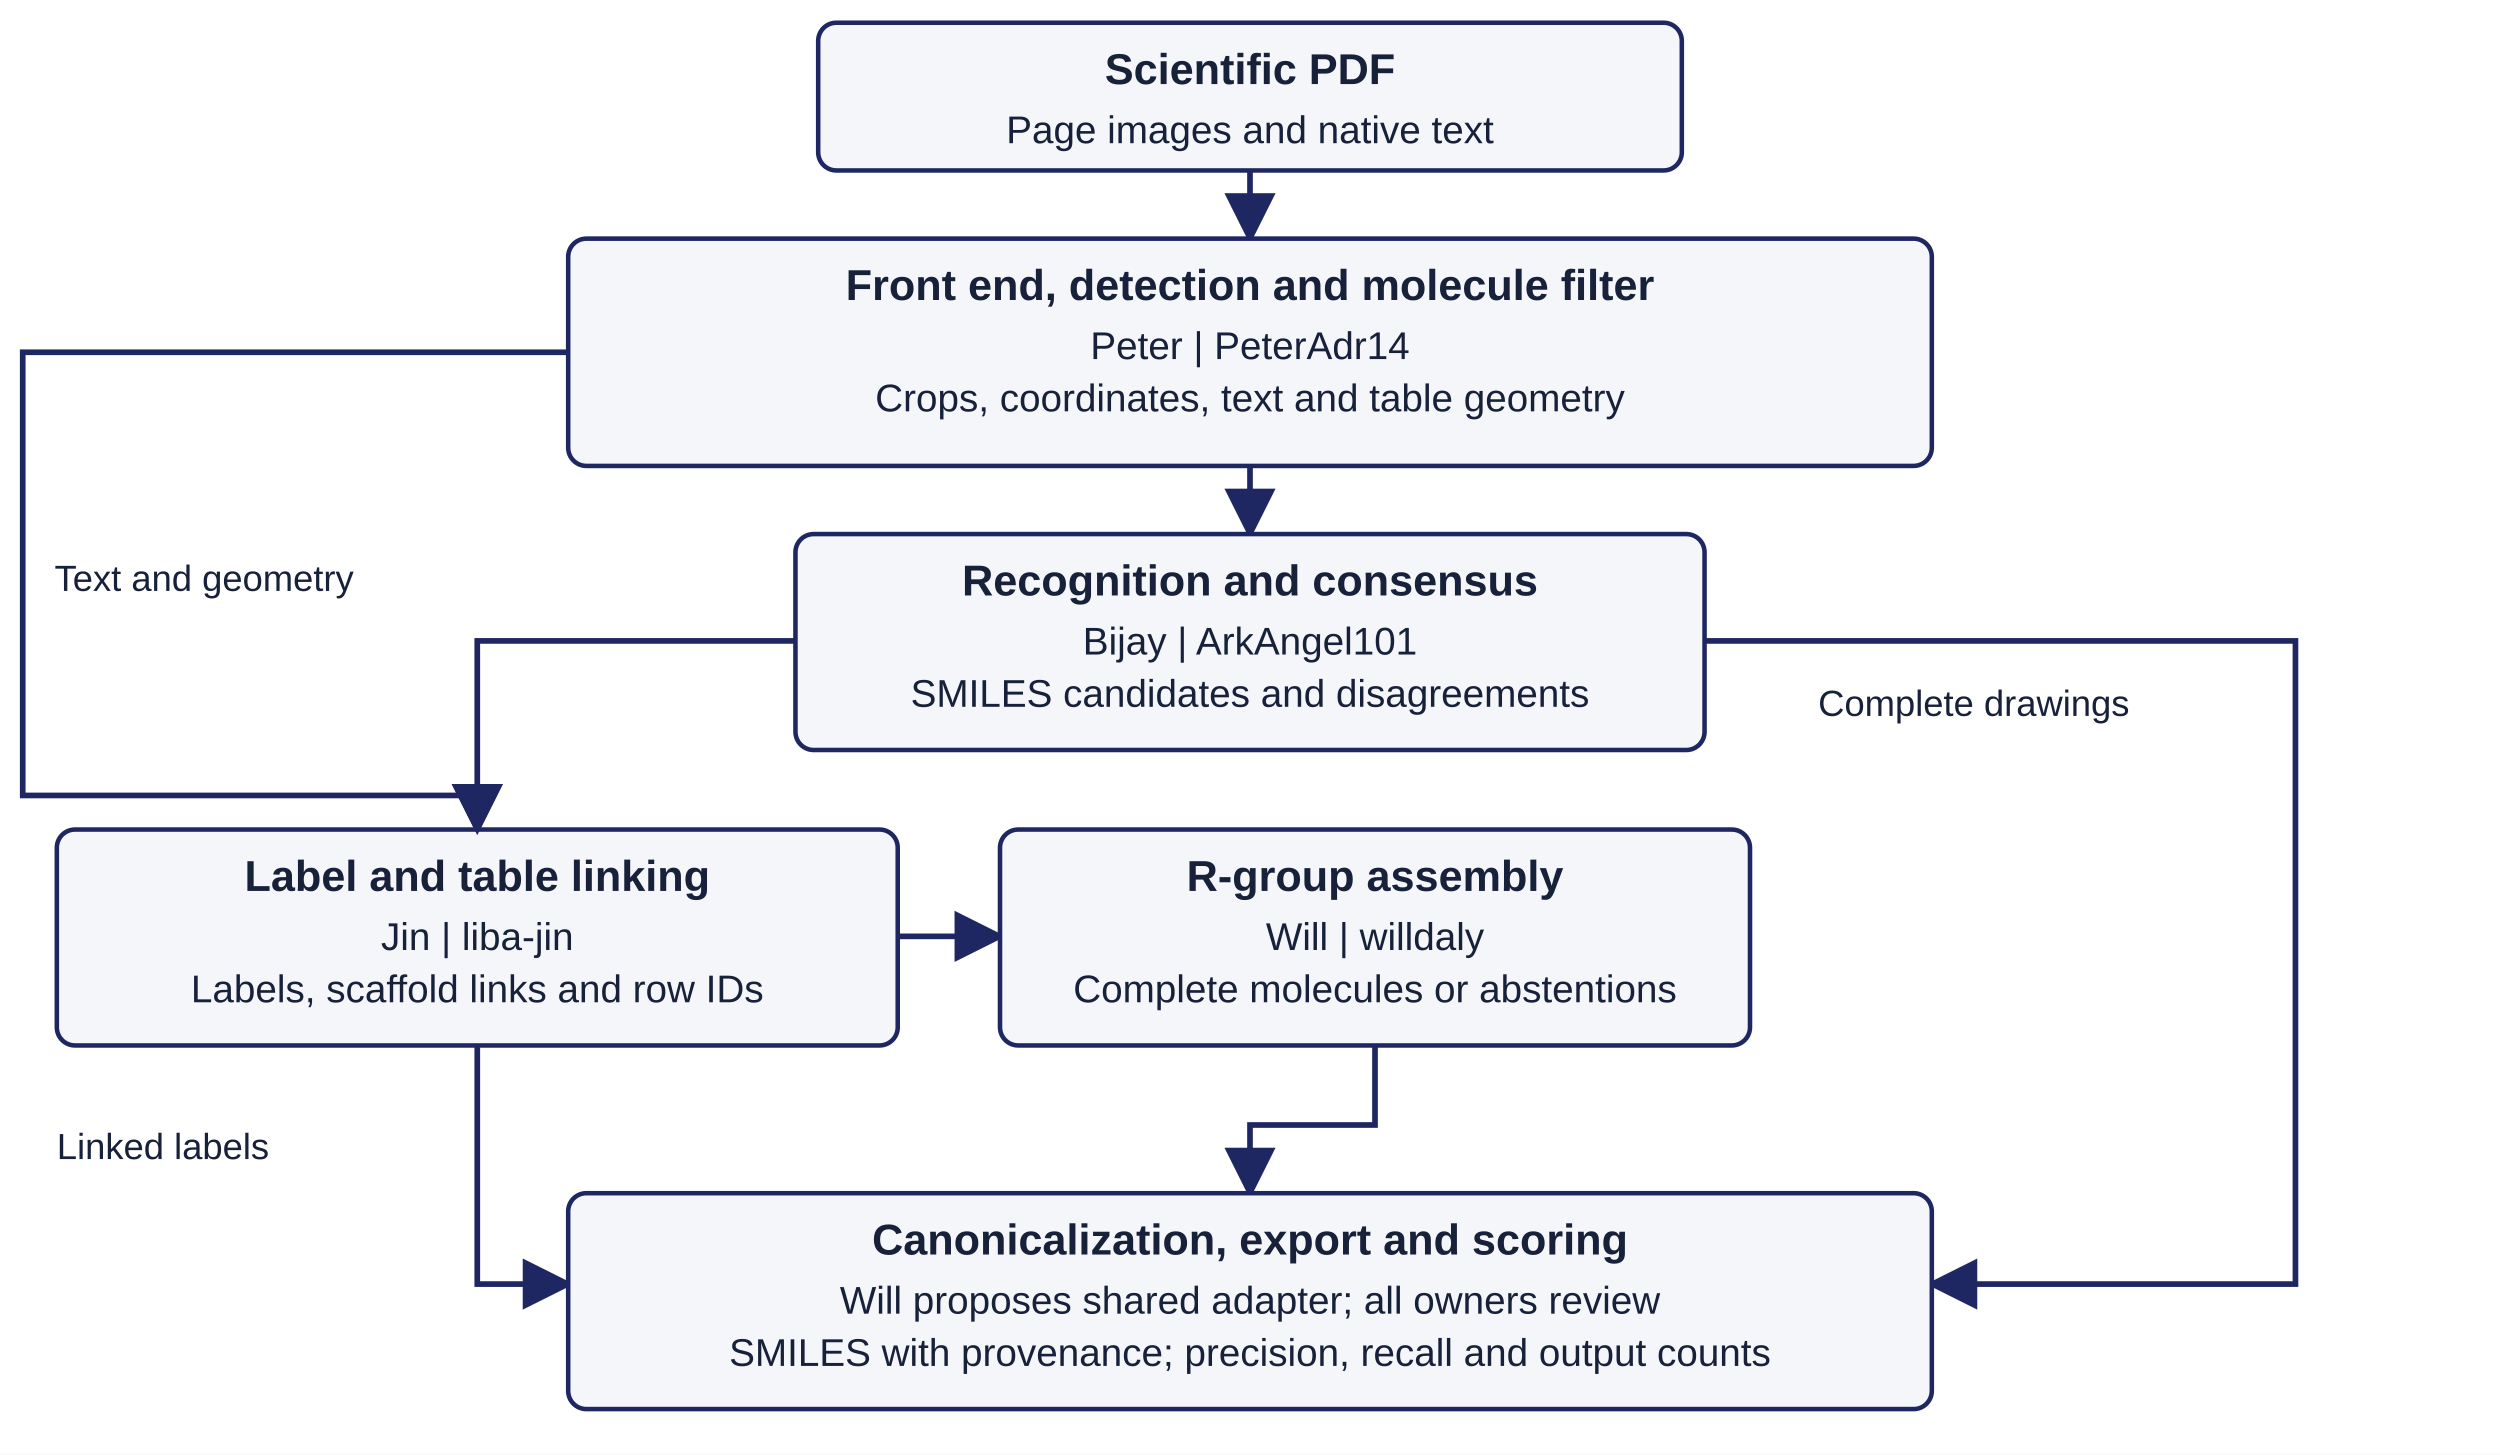
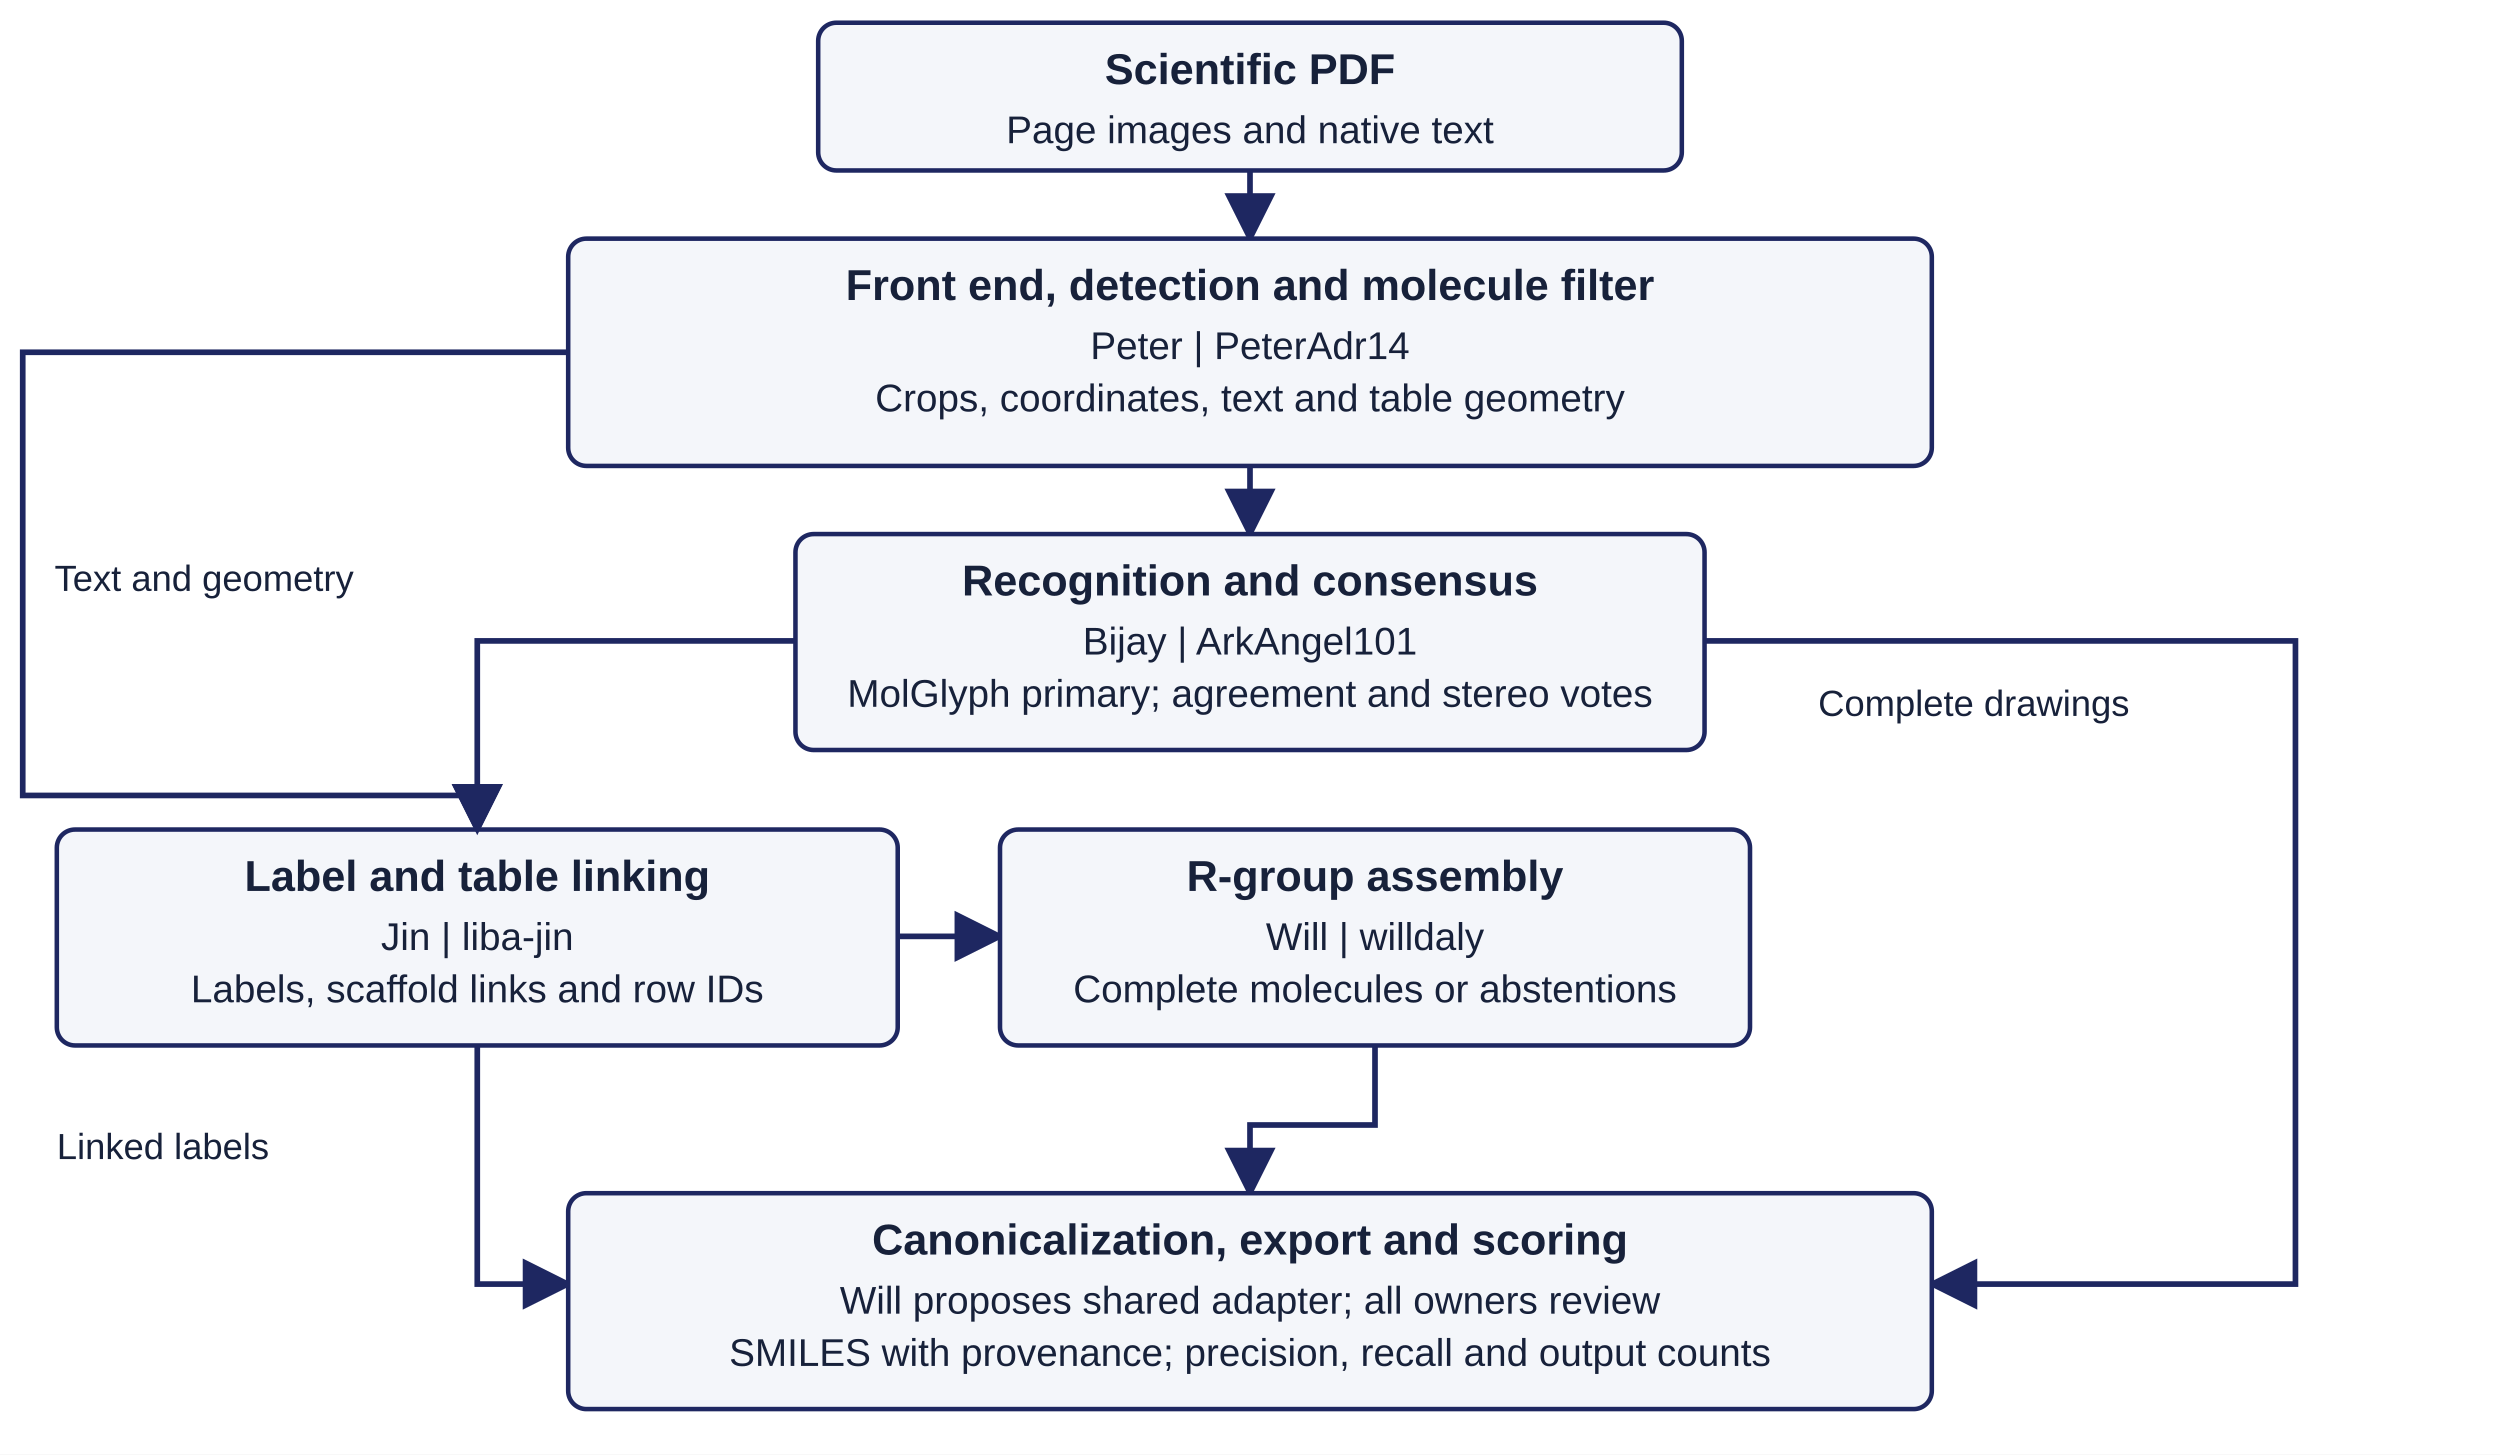
<svg xmlns="http://www.w3.org/2000/svg" width="1100" height="640" viewBox="0 0 1100 640">
  <defs>
    <marker id="arrow" markerWidth="9" markerHeight="9" refX="8" refY="4.5" orient="auto">
      <path d="M0,0 L9,4.5 L0,9" fill="#1e2761" />
    </marker>
  </defs>
  <rect width="1100" height="640" fill="white" />
  <g font-family="Arial, sans-serif" fill="#17213a">
    <rect x="360" y="10" width="380" height="65" rx="8" fill="#f4f6fa" stroke="#1e2761" stroke-width="2" />
    <text x="550" y="37" text-anchor="middle" font-weight="bold" font-size="19">Scientific PDF</text>
    <text x="550" y="63" text-anchor="middle" font-size="17">Page images and native text</text>
    <polyline points="550,75 550,105" fill="none" stroke="#1e2761" stroke-width="2.5" marker-end="url(#arrow)" />
    <rect x="250" y="105" width="600" height="100" rx="8" fill="#f4f6fa" stroke="#1e2761" stroke-width="2" />
    <text x="550" y="132" text-anchor="middle" font-weight="bold" font-size="19">Front end, detection and molecule filter</text>
    <text x="550" y="158" text-anchor="middle" font-size="17">Peter | PeterAdr14</text>
    <text x="550" y="181" text-anchor="middle" font-size="17">Crops, coordinates, text and table geometry</text>
    <polyline points="550,205 550,235" fill="none" stroke="#1e2761" stroke-width="2.5" marker-end="url(#arrow)" />
    <rect x="350" y="235" width="400" height="95" rx="8" fill="#f4f6fa" stroke="#1e2761" stroke-width="2" />
    <text x="550" y="262" text-anchor="middle" font-weight="bold" font-size="19">Recognition and consensus</text>
    <text x="550" y="288" text-anchor="middle" font-size="17">Bijay | ArkAngel101</text>
-     <text x="550" y="311" text-anchor="middle" font-size="17">SMILES candidates and disagreements</text>
+     <text x="550" y="311" text-anchor="middle" font-size="17">MolGlyph primary; agreement and stereo votes</text>
    <polyline points="350,282 210,282 210,365" fill="none" stroke="#1e2761" stroke-width="2.5" marker-end="url(#arrow)" />
    <rect x="25" y="365" width="370" height="95" rx="8" fill="#f4f6fa" stroke="#1e2761" stroke-width="2" />
    <text x="210" y="392" text-anchor="middle" font-weight="bold" font-size="19">Label and table linking</text>
    <text x="210" y="418" text-anchor="middle" font-size="17">Jin | liba-jin</text>
    <text x="210" y="441" text-anchor="middle" font-size="17">Labels, scaffold links and row IDs</text>
    <polyline points="250,155 10,155 10,350 210,350 210,365" fill="none" stroke="#1e2761" stroke-width="2.5" marker-end="url(#arrow)" />
    <text x="24" y="260" font-size="16">Text and geometry</text>
    <polyline points="395,412 440,412" fill="none" stroke="#1e2761" stroke-width="2.5" marker-end="url(#arrow)" />
    <rect x="440" y="365" width="330" height="95" rx="8" fill="#f4f6fa" stroke="#1e2761" stroke-width="2" />
    <text x="605" y="392" text-anchor="middle" font-weight="bold" font-size="19">R-group assembly</text>
    <text x="605" y="418" text-anchor="middle" font-size="17">Will | willdaly</text>
    <text x="605" y="441" text-anchor="middle" font-size="17">Complete molecules or abstentions</text>
    <polyline points="605,460 605,495 550,495 550,525" fill="none" stroke="#1e2761" stroke-width="2.5" marker-end="url(#arrow)" />
    <polyline points="750,282 1010,282 1010,565 850,565" fill="none" stroke="#1e2761" stroke-width="2.5" marker-end="url(#arrow)" />
    <text x="800" y="315" font-size="16">Complete drawings</text>
    <polyline points="210,460 210,565 250,565" fill="none" stroke="#1e2761" stroke-width="2.5" marker-end="url(#arrow)" />
    <text x="25" y="510" font-size="16">Linked labels</text>
    <rect x="250" y="525" width="600" height="95" rx="8" fill="#f4f6fa" stroke="#1e2761" stroke-width="2" />
    <text x="550" y="552" text-anchor="middle" font-weight="bold" font-size="19">Canonicalization, export and scoring</text>
    <text x="550" y="578" text-anchor="middle" font-size="17">Will proposes shared adapter; all owners review</text>
    <text x="550" y="601" text-anchor="middle" font-size="17">SMILES with provenance; precision, recall and output counts</text>
  </g>
</svg>
